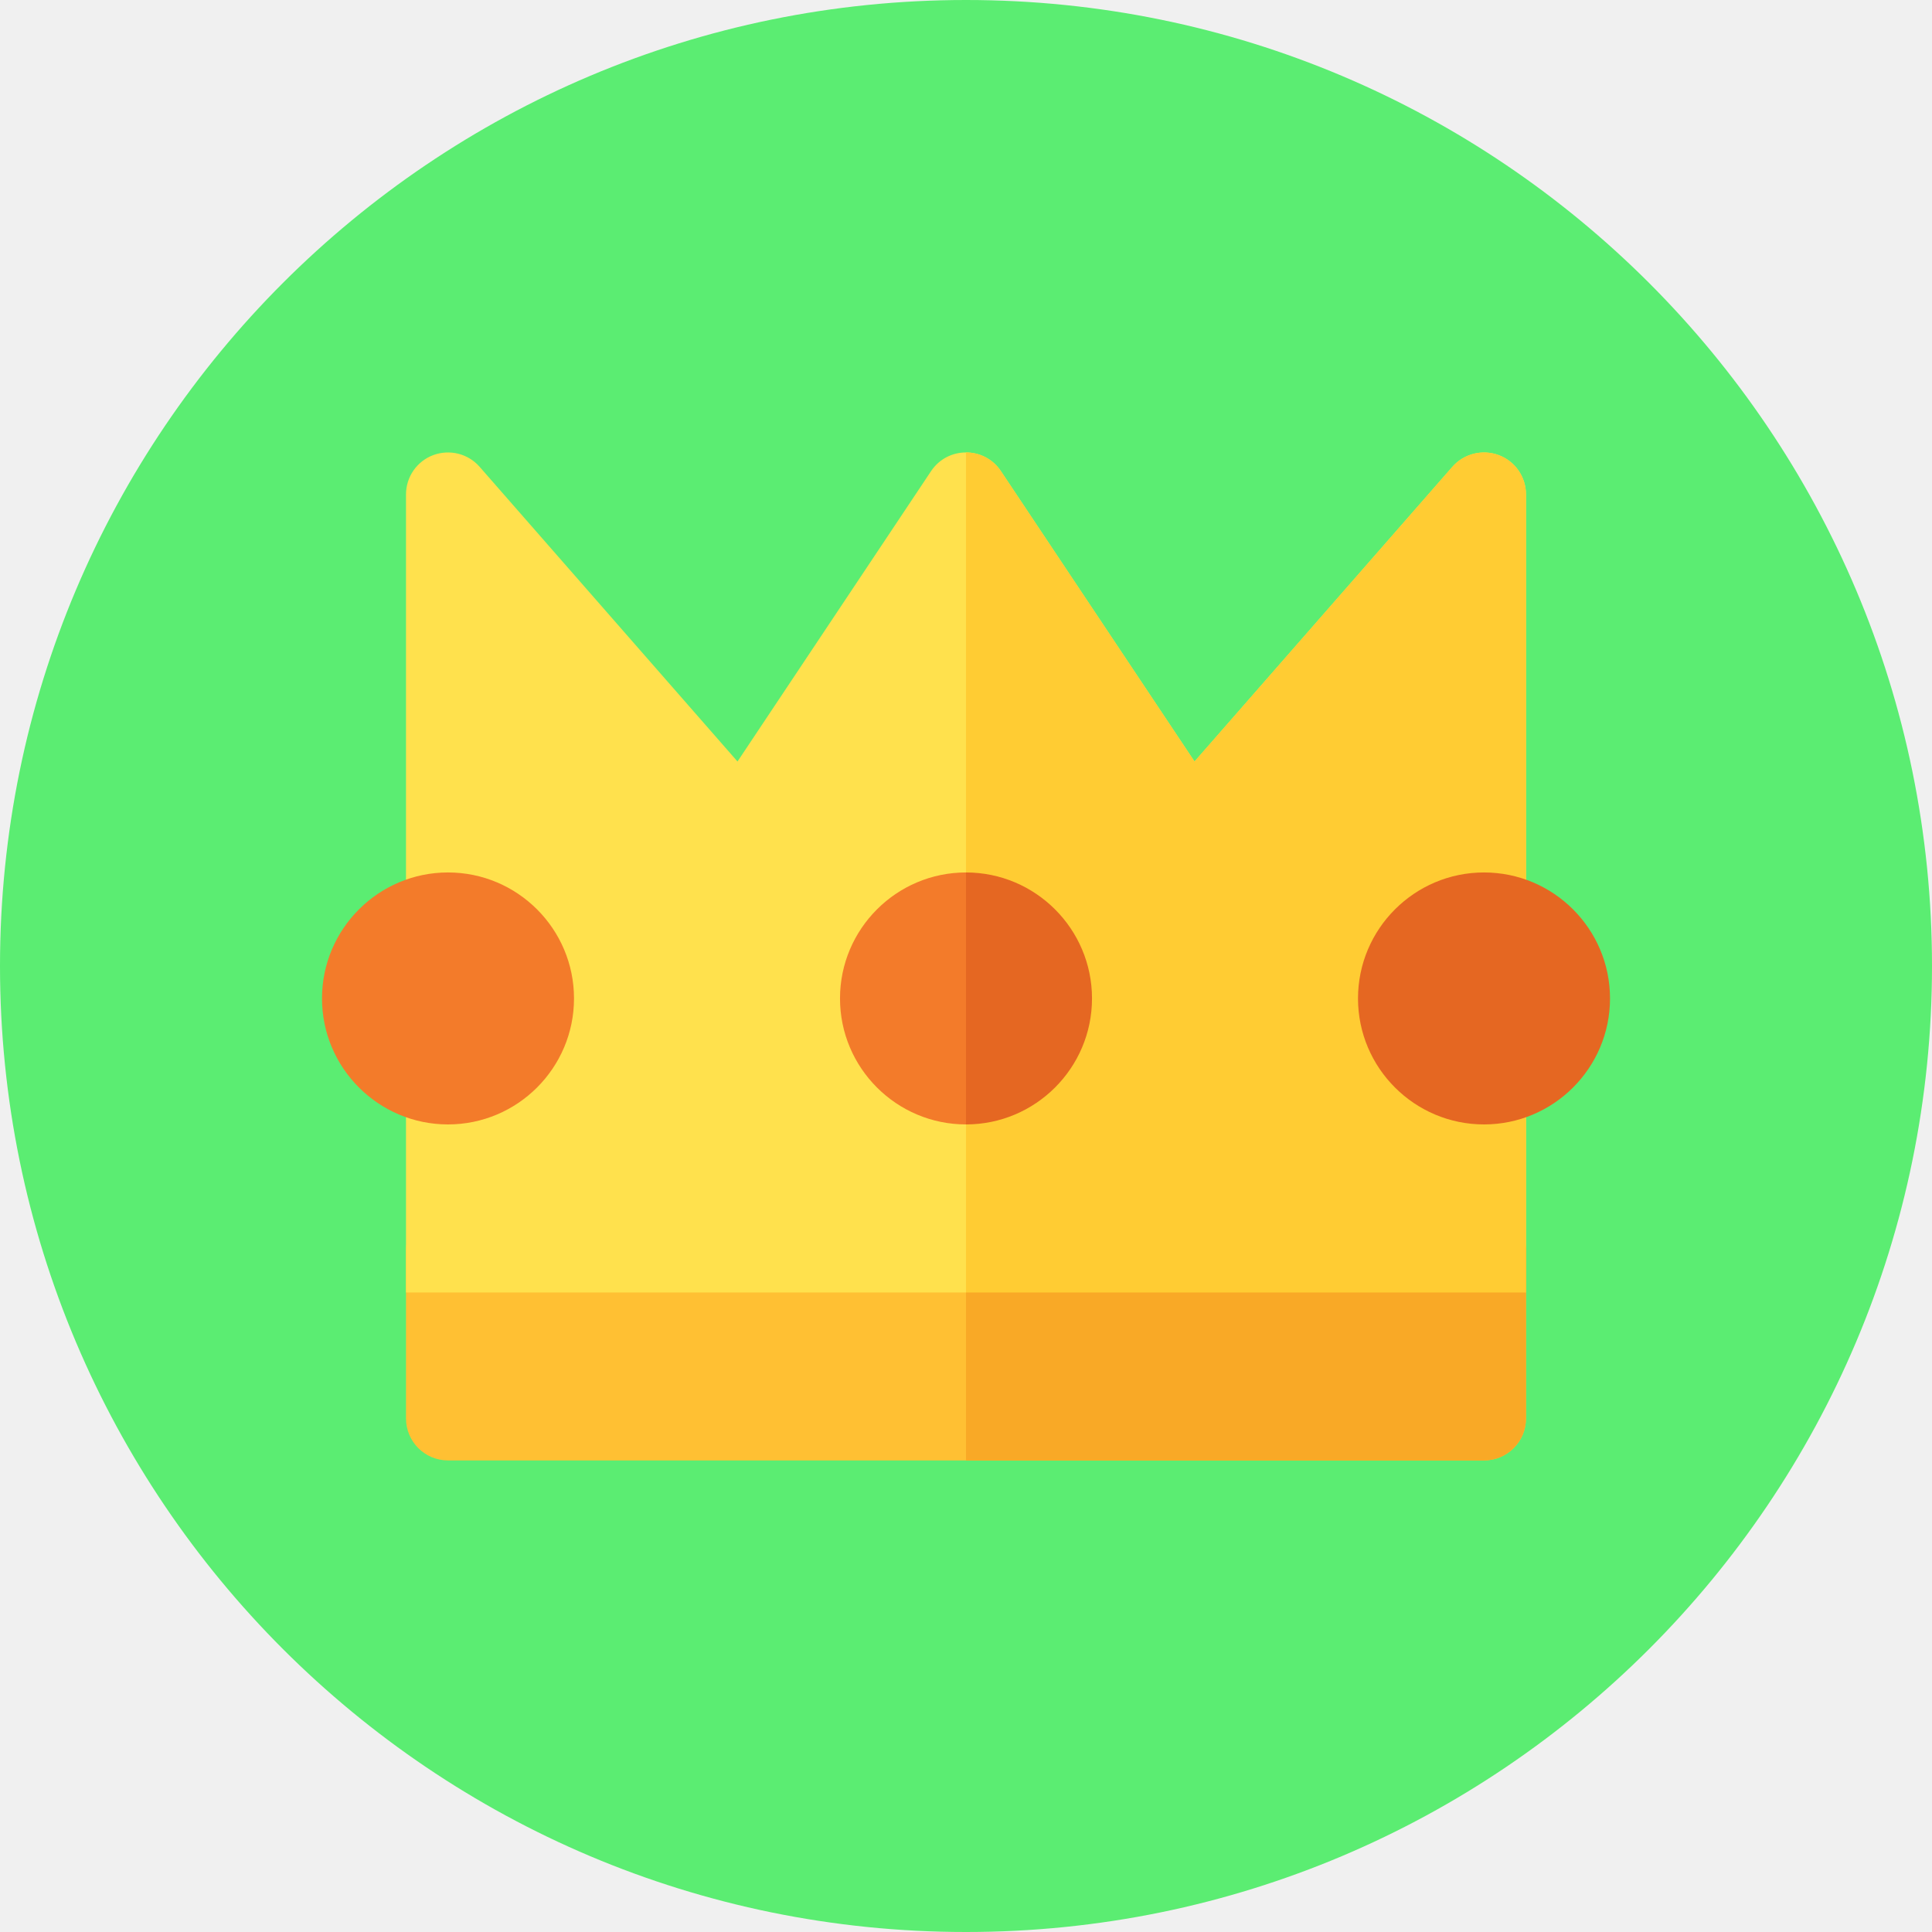
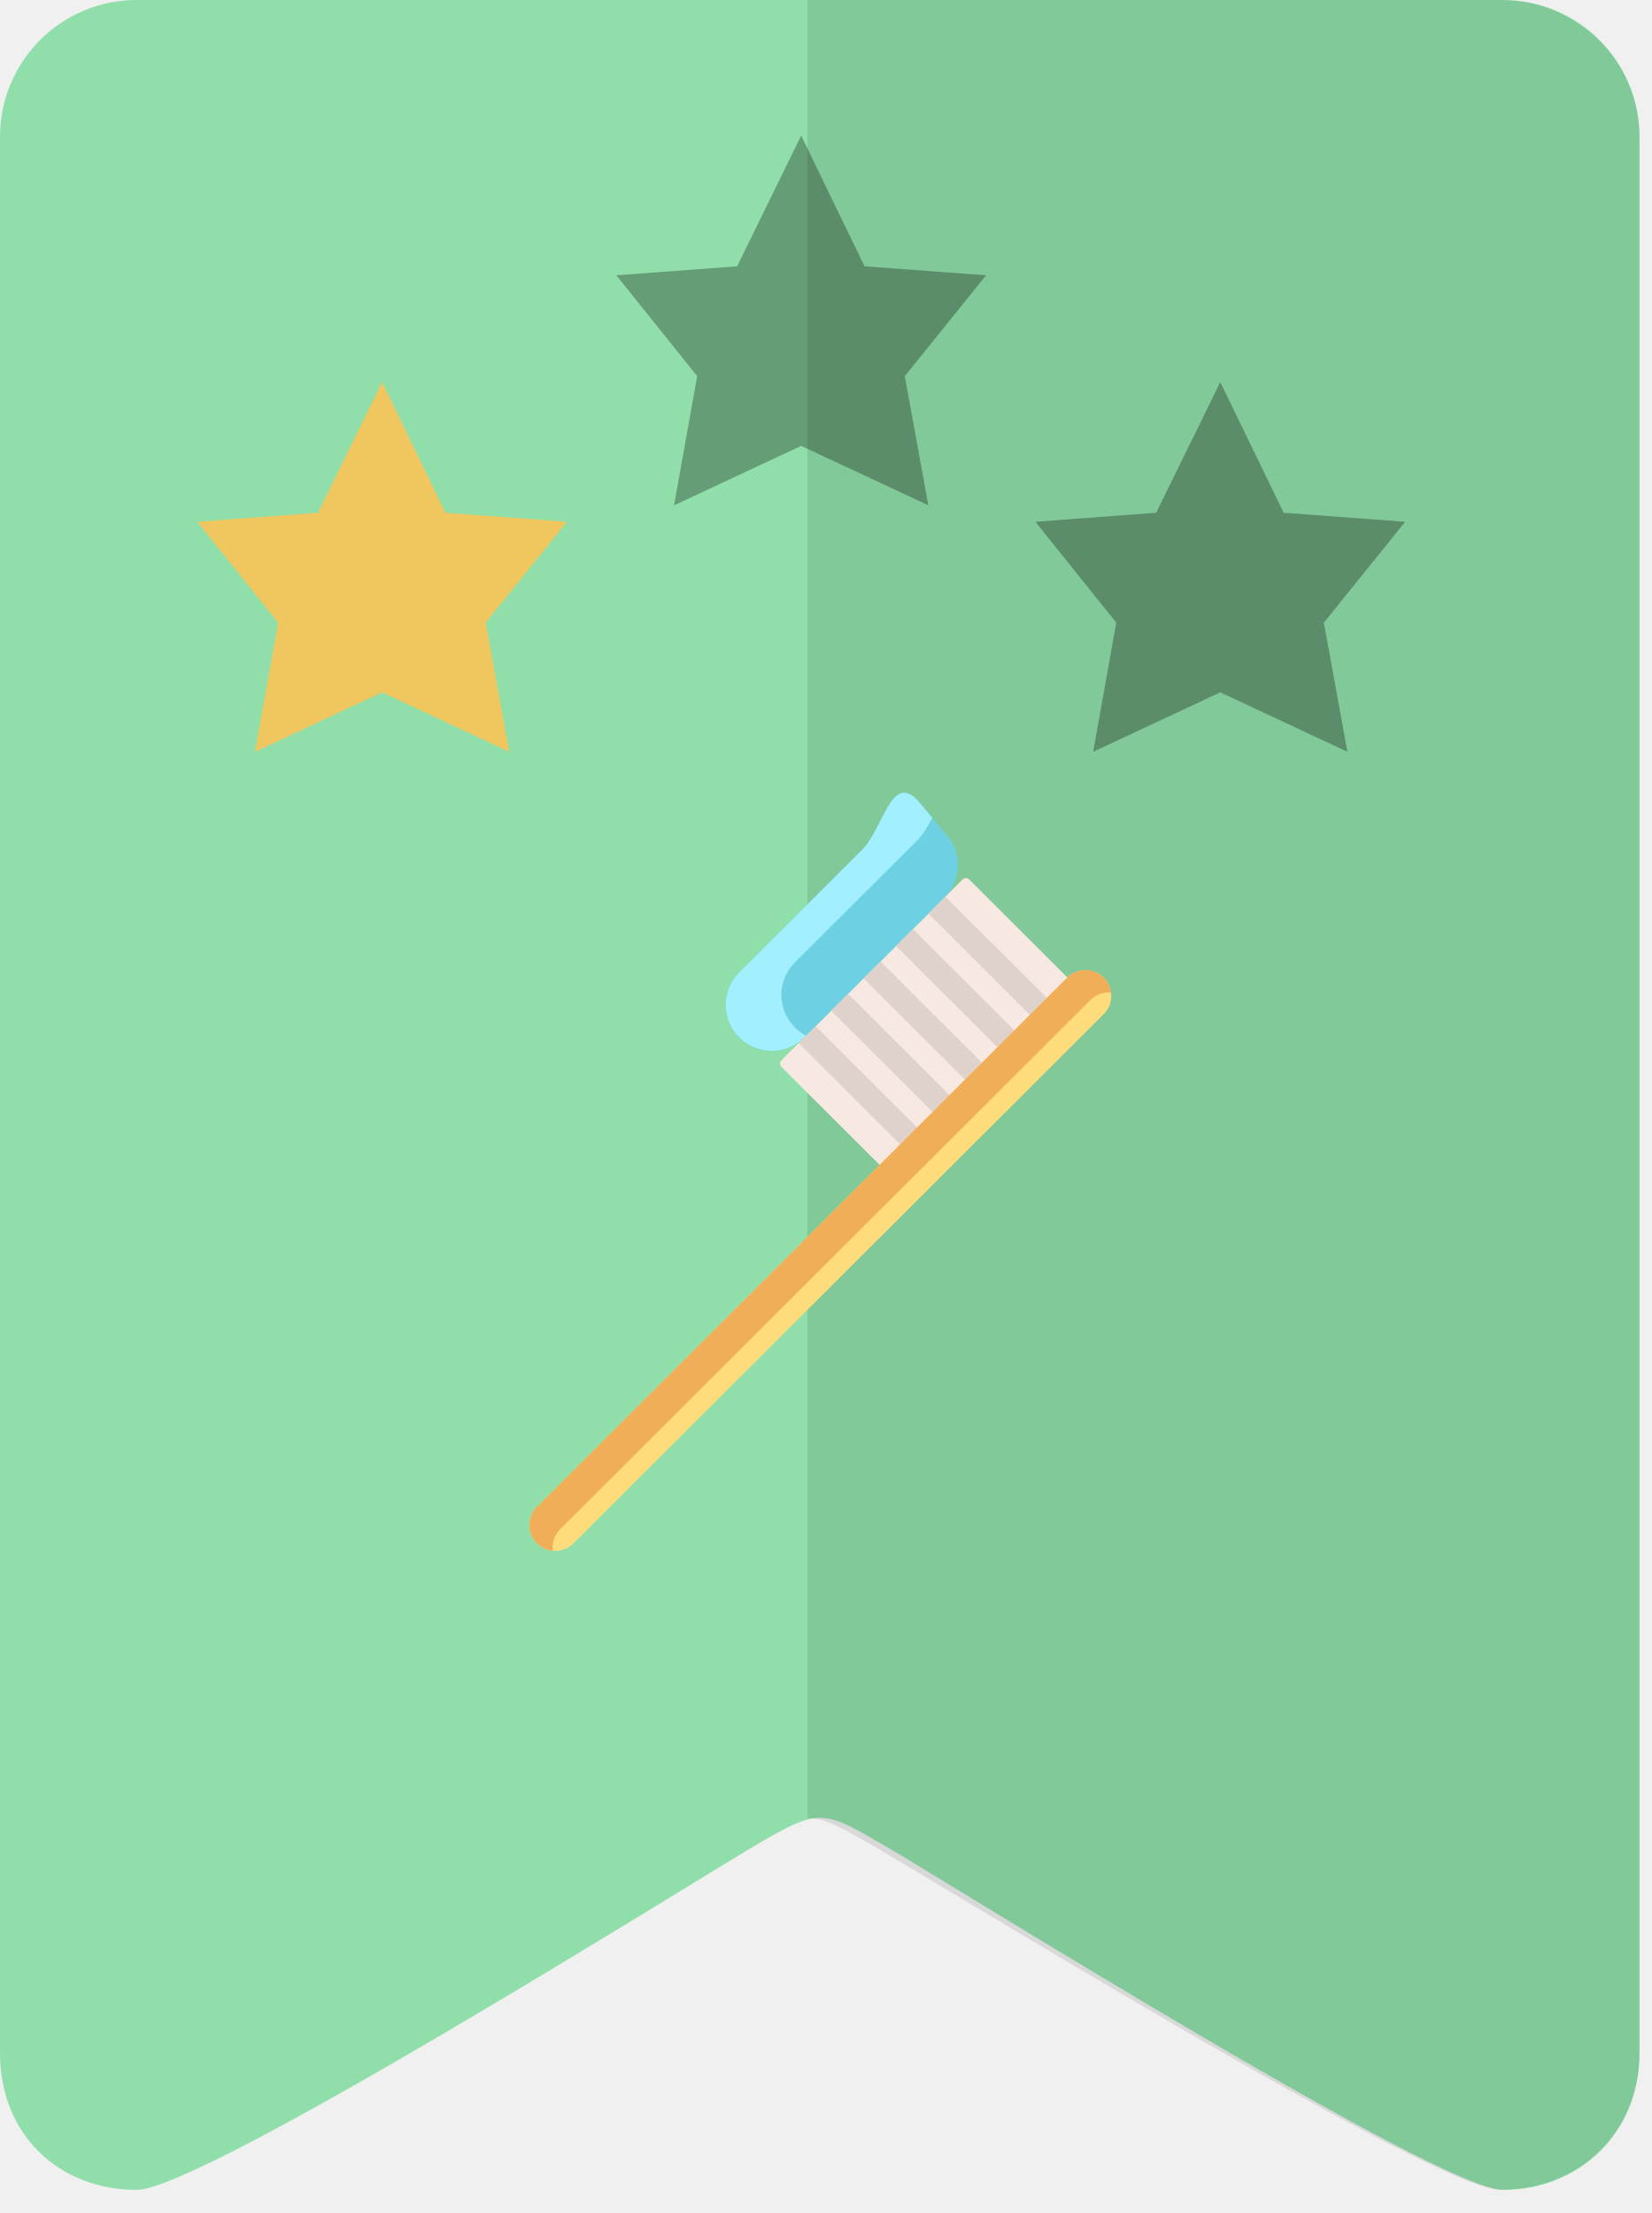
- <svg xmlns="http://www.w3.org/2000/svg" xmlns:xlink="http://www.w3.org/1999/xlink" width="50px" height="50px" viewBox="0 0 50 50" version="1.1">
-   <defs>
-     <rect id="path-1" x="0" y="0" width="50" height="50" rx="25" />
-   </defs>
+ <svg xmlns="http://www.w3.org/2000/svg" width="50px" height="67px" viewBox="0 0 50 67" version="1.1">
+   <defs />
  <g id="Zilla-Slab/Lato" stroke="none" stroke-width="1" fill="none" fill-rule="evenodd">
-     <g id="⟶-Achievements" transform="translate(-25, -289)">
-       <g id="2" transform="translate(25, 289)">
-         <g id="Icon">
-           <g id="002-medal-copy">
-             <mask id="mask-2" fill="white">
-               <use xlink:href="#path-1" />
-             </mask>
-             <use id="Mask" fill="#5BED72" xlink:href="#path-1" />
-             <g id="001-crown" mask="url(#mask-2)">
-               <g transform="translate(8.333333, 11.66667)">
-                 <path d="M30.072,26.129 L3.261,26.129 C2.66,26.129 2.174,25.643 2.174,25.042 L2.174,20.695 C2.174,20.094 2.66,19.608 3.261,19.608 L30.072,19.608 C30.673,19.608 31.159,20.094 31.159,20.695 L31.159,25.043 C31.159,25.643 30.673,26.129 30.072,26.129 Z" id="Shape" fill="#FFC033" fill-rule="nonzero" />
-                 <path d="M31.159,21.782 L2.174,21.782 L2.174,1.129 C2.174,0.676 2.454,0.271 2.878,0.112 C3.303,-0.046 3.781,0.073 4.079,0.414 L10.753,8.041 L15.762,0.527 C16.193,-0.119 17.141,-0.119 17.571,0.527 L22.581,8.041 L29.254,0.414 C29.553,0.073 30.032,-0.046 30.455,0.112 C30.879,0.271 31.159,0.676 31.159,1.129 L31.159,21.782 Z" id="Shape" fill="#FFE14D" fill-rule="nonzero" />
-                 <g id="Group" stroke-width="1" fill="none" fill-rule="evenodd" transform="translate(0, 10.8724)">
-                   <path d="M16.667,6.561 C14.869,6.561 13.406,5.099 13.406,3.301 C13.406,1.502 14.869,0.04 16.667,0.04 C18.465,0.04 19.928,1.502 19.928,3.301 C19.928,5.099 18.465,6.561 16.667,6.561 Z" id="Shape" fill="#F37B2A" fill-rule="nonzero" />
-                   <path d="M3.261,6.561 C1.463,6.561 0,5.099 0,3.301 C0,1.502 1.463,0.04 3.261,0.04 C5.059,0.04 6.522,1.502 6.522,3.301 C6.522,5.099 5.059,6.561 3.261,6.561 Z" id="Shape" fill="#F37B2A" fill-rule="nonzero" />
-                 </g>
-                 <path d="M30.072,19.608 L16.667,19.608 L16.667,26.129 L30.072,26.129 C30.673,26.129 31.159,25.643 31.159,25.042 L31.159,20.695 C31.159,20.094 30.673,19.608 30.072,19.608 Z" id="Shape" fill="#F9A926" fill-rule="nonzero" />
-                 <path d="M31.159,21.782 L31.159,1.129 C31.159,0.676 30.879,0.271 30.455,0.112 C30.031,-0.046 29.553,0.073 29.254,0.414 L22.581,8.041 L17.571,0.526 C17.356,0.204 17.011,0.042 16.667,0.042 L16.667,21.782 L31.159,21.782 Z" id="Shape" fill="#FFCC33" fill-rule="nonzero" />
-                 <g id="Group" stroke-width="1" fill="none" fill-rule="evenodd" transform="translate(16.66667, 10.8724)">
-                   <path d="M3.261,3.301 C3.261,1.502 1.798,0.04 0,0.04 L0,6.561 C1.798,6.561 3.261,5.099 3.261,3.301 Z" id="Shape" fill="#E56722" fill-rule="nonzero" />
-                   <path d="M13.406,6.561 C11.608,6.561 10.145,5.099 10.145,3.301 C10.145,1.502 11.608,0.04 13.406,0.04 C15.204,0.04 16.667,1.502 16.667,3.301 C16.667,5.099 15.204,6.561 13.406,6.561 Z" id="Shape" fill="#E56722" fill-rule="nonzero" />
-                 </g>
-               </g>
-             </g>
+     <g id="⟶-Congrats" transform="translate(-163, -549)" fill-rule="nonzero">
+       <g id="bookmark" transform="translate(163, 549)">
+         <path d="M4.136,0 L45.496,0 C47.779,0 49.632,1.854 49.632,4.144 L49.632,62.156 C49.632,64.574 47.81,66.3 45.496,66.3 C43.561,66.3 28.89,57.111 26.884,55.941 C24.876,54.77 24.845,54.702 22.748,55.941 C20.651,57.186 6.109,66.3 4.136,66.3 C1.793,66.3 0,64.636 0,62.156 L0,4.144 C0,1.854 1.853,0 4.136,0 Z" id="Shape" fill="#90DFAA" />
+         <path d="M45.429,0 L24.44,0 L24.44,55.044 C24.982,55.04 25.5,55.347 26.539,55.946 C28.567,57.112 43.349,66.234 45.396,66.3 L45.494,66.3 C47.811,66.267 49.627,64.557 49.627,62.162 L49.627,4.144 C49.627,1.854 47.746,0 45.429,0 Z" id="Shape" fill-opacity="0.1" fill="#000000" />
+         <path d="M17.164,15.797 L13.485,15.524 L11.567,11.567 L9.627,15.524 L5.97,15.797 L8.418,18.851 L7.719,22.761 L11.567,20.961 L15.415,22.761 L14.703,18.851 C14.703,18.851 17.164,15.797 17.164,15.797 Z" id="Shape" fill="#EFC75E" />
+         <path d="M29.851,8.334 L26.171,8.062 L24.253,4.104 L22.314,8.062 L18.657,8.334 L21.105,11.388 L20.405,15.299 L24.253,13.499 L28.102,15.299 L27.39,11.388 C27.389,11.388 29.851,8.334 29.851,8.334 Z" id="Shape" fill-opacity="0.3" fill="#000000" />
+         <path d="M42.537,15.797 L38.858,15.524 L36.94,11.567 L35,15.524 L31.343,15.797 L33.791,18.851 L33.092,22.761 L36.94,20.961 L40.788,22.761 L40.076,18.851 C40.076,18.851 42.537,15.797 42.537,15.797 Z" id="Shape" fill-opacity="0.3" fill="#000000" />
+         <g id="toothbrush" transform="translate(16, 24)">
+           <path d="M16.742,6.024 L16.12,6.644 L15.607,7.157 L15.139,7.625 L14.625,8.137 L14.157,8.604 L13.643,9.117 L13.175,9.584 L12.662,10.097 L12.193,10.564 L12.193,10.565 L11.68,11.077 L11.058,11.697 L7.657,8.303 C7.601,8.246 7.601,8.154 7.657,8.098 L8.177,7.58 L8.69,7.067 L9.158,6.6 L9.672,6.087 L10.14,5.619 L10.653,5.107 L11.122,4.639 L11.635,4.127 L12.104,3.659 L12.617,3.147 L13.136,2.629 C13.193,2.572 13.284,2.572 13.341,2.629 L16.742,6.024 Z" id="Shape" fill="#F7E9E1" />
+           <path d="M6.378,7.409 C5.834,6.866 5.834,5.985 6.378,5.443 L10.037,1.79 C10.763,1.129 10.972,-0.728 11.846,0.308 L12.59,1.208 C13.134,1.751 13.134,2.631 12.59,3.174 L8.348,7.409 C7.804,7.951 6.922,7.951 6.378,7.409 Z" id="Shape" fill="#6DD0E3" />
+           <path d="M8.061,7.106 C7.517,6.564 7.517,5.683 8.061,5.14 L11.72,1.488 C11.918,1.307 12.077,1.038 12.223,0.763 L11.846,0.308 C10.972,-0.728 10.763,1.129 10.037,1.79 L6.378,5.442 C5.834,5.985 5.834,6.866 6.378,7.408 C6.922,7.951 7.804,7.951 8.348,7.408 L8.4,7.356 C8.278,7.292 8.163,7.209 8.061,7.106 Z" id="Shape" fill="#A1EFFF" />
+           <g id="Group" transform="translate(8.159844, 3.138402)" fill="#DED2CA">
+             <path d="M7.961,4.018 C7.89,4.089 7.797,4.125 7.704,4.125 C7.611,4.125 7.518,4.089 7.447,4.019 L3.944,0.521 L4.457,0.008 L7.96,3.506 C8.102,3.648 8.103,3.877 7.961,4.018 Z" id="Shape" />
+             <path d="M6.979,4.998 C6.908,5.069 6.815,5.105 6.722,5.105 C6.63,5.105 6.537,5.069 6.465,4.999 L2.962,1.501 L3.475,0.988 L6.979,4.486 C7.121,4.627 7.121,4.857 6.979,4.998 Z" id="Shape" />
+             <path d="M5.997,5.978 C5.926,6.049 5.833,6.085 5.741,6.085 C5.648,6.085 5.555,6.049 5.484,5.978 L1.98,2.481 L2.493,1.968 L5.997,5.466 C6.139,5.607 6.139,5.837 5.997,5.978 Z" id="Shape" />
+             <path d="M5.015,6.959 C4.945,7.03 4.852,7.065 4.759,7.065 C4.666,7.065 4.573,7.03 4.502,6.959 L0.998,3.461 L1.512,2.948 L5.015,6.446 C5.157,6.587 5.157,6.817 5.015,6.959 Z" id="Shape" />
+             <path d="M4.034,7.939 C3.963,8.01 3.87,8.045 3.777,8.045 C3.684,8.045 3.591,8.01 3.52,7.939 L0.017,4.441 L0.53,3.928 L4.033,7.426 L4.033,7.426 C4.175,7.568 4.175,7.797 4.034,7.939 Z" id="Shape" />
          </g>
+           <path d="M0.254,22.727 C-0.051,22.422 -0.051,21.928 0.254,21.623 L16.306,5.599 C16.611,5.295 17.106,5.295 17.411,5.599 C17.716,5.904 17.716,6.398 17.411,6.703 L1.359,22.727 C1.054,23.031 0.559,23.031 0.254,22.727 Z" id="Shape" fill="#FFDC7B" />
+           <path d="M0.956,22.3 L17.008,6.276 C17.179,6.105 17.409,6.03 17.632,6.051 C17.611,5.886 17.538,5.726 17.411,5.599 C17.106,5.295 16.611,5.295 16.306,5.599 L0.254,21.623 C-0.051,21.928 -0.051,22.422 0.254,22.727 C0.388,22.861 0.559,22.936 0.734,22.952 C0.704,22.72 0.778,22.478 0.956,22.3 Z" id="Shape" fill="#F0AE59" />
        </g>
      </g>
    </g>
  </g>
</svg>
